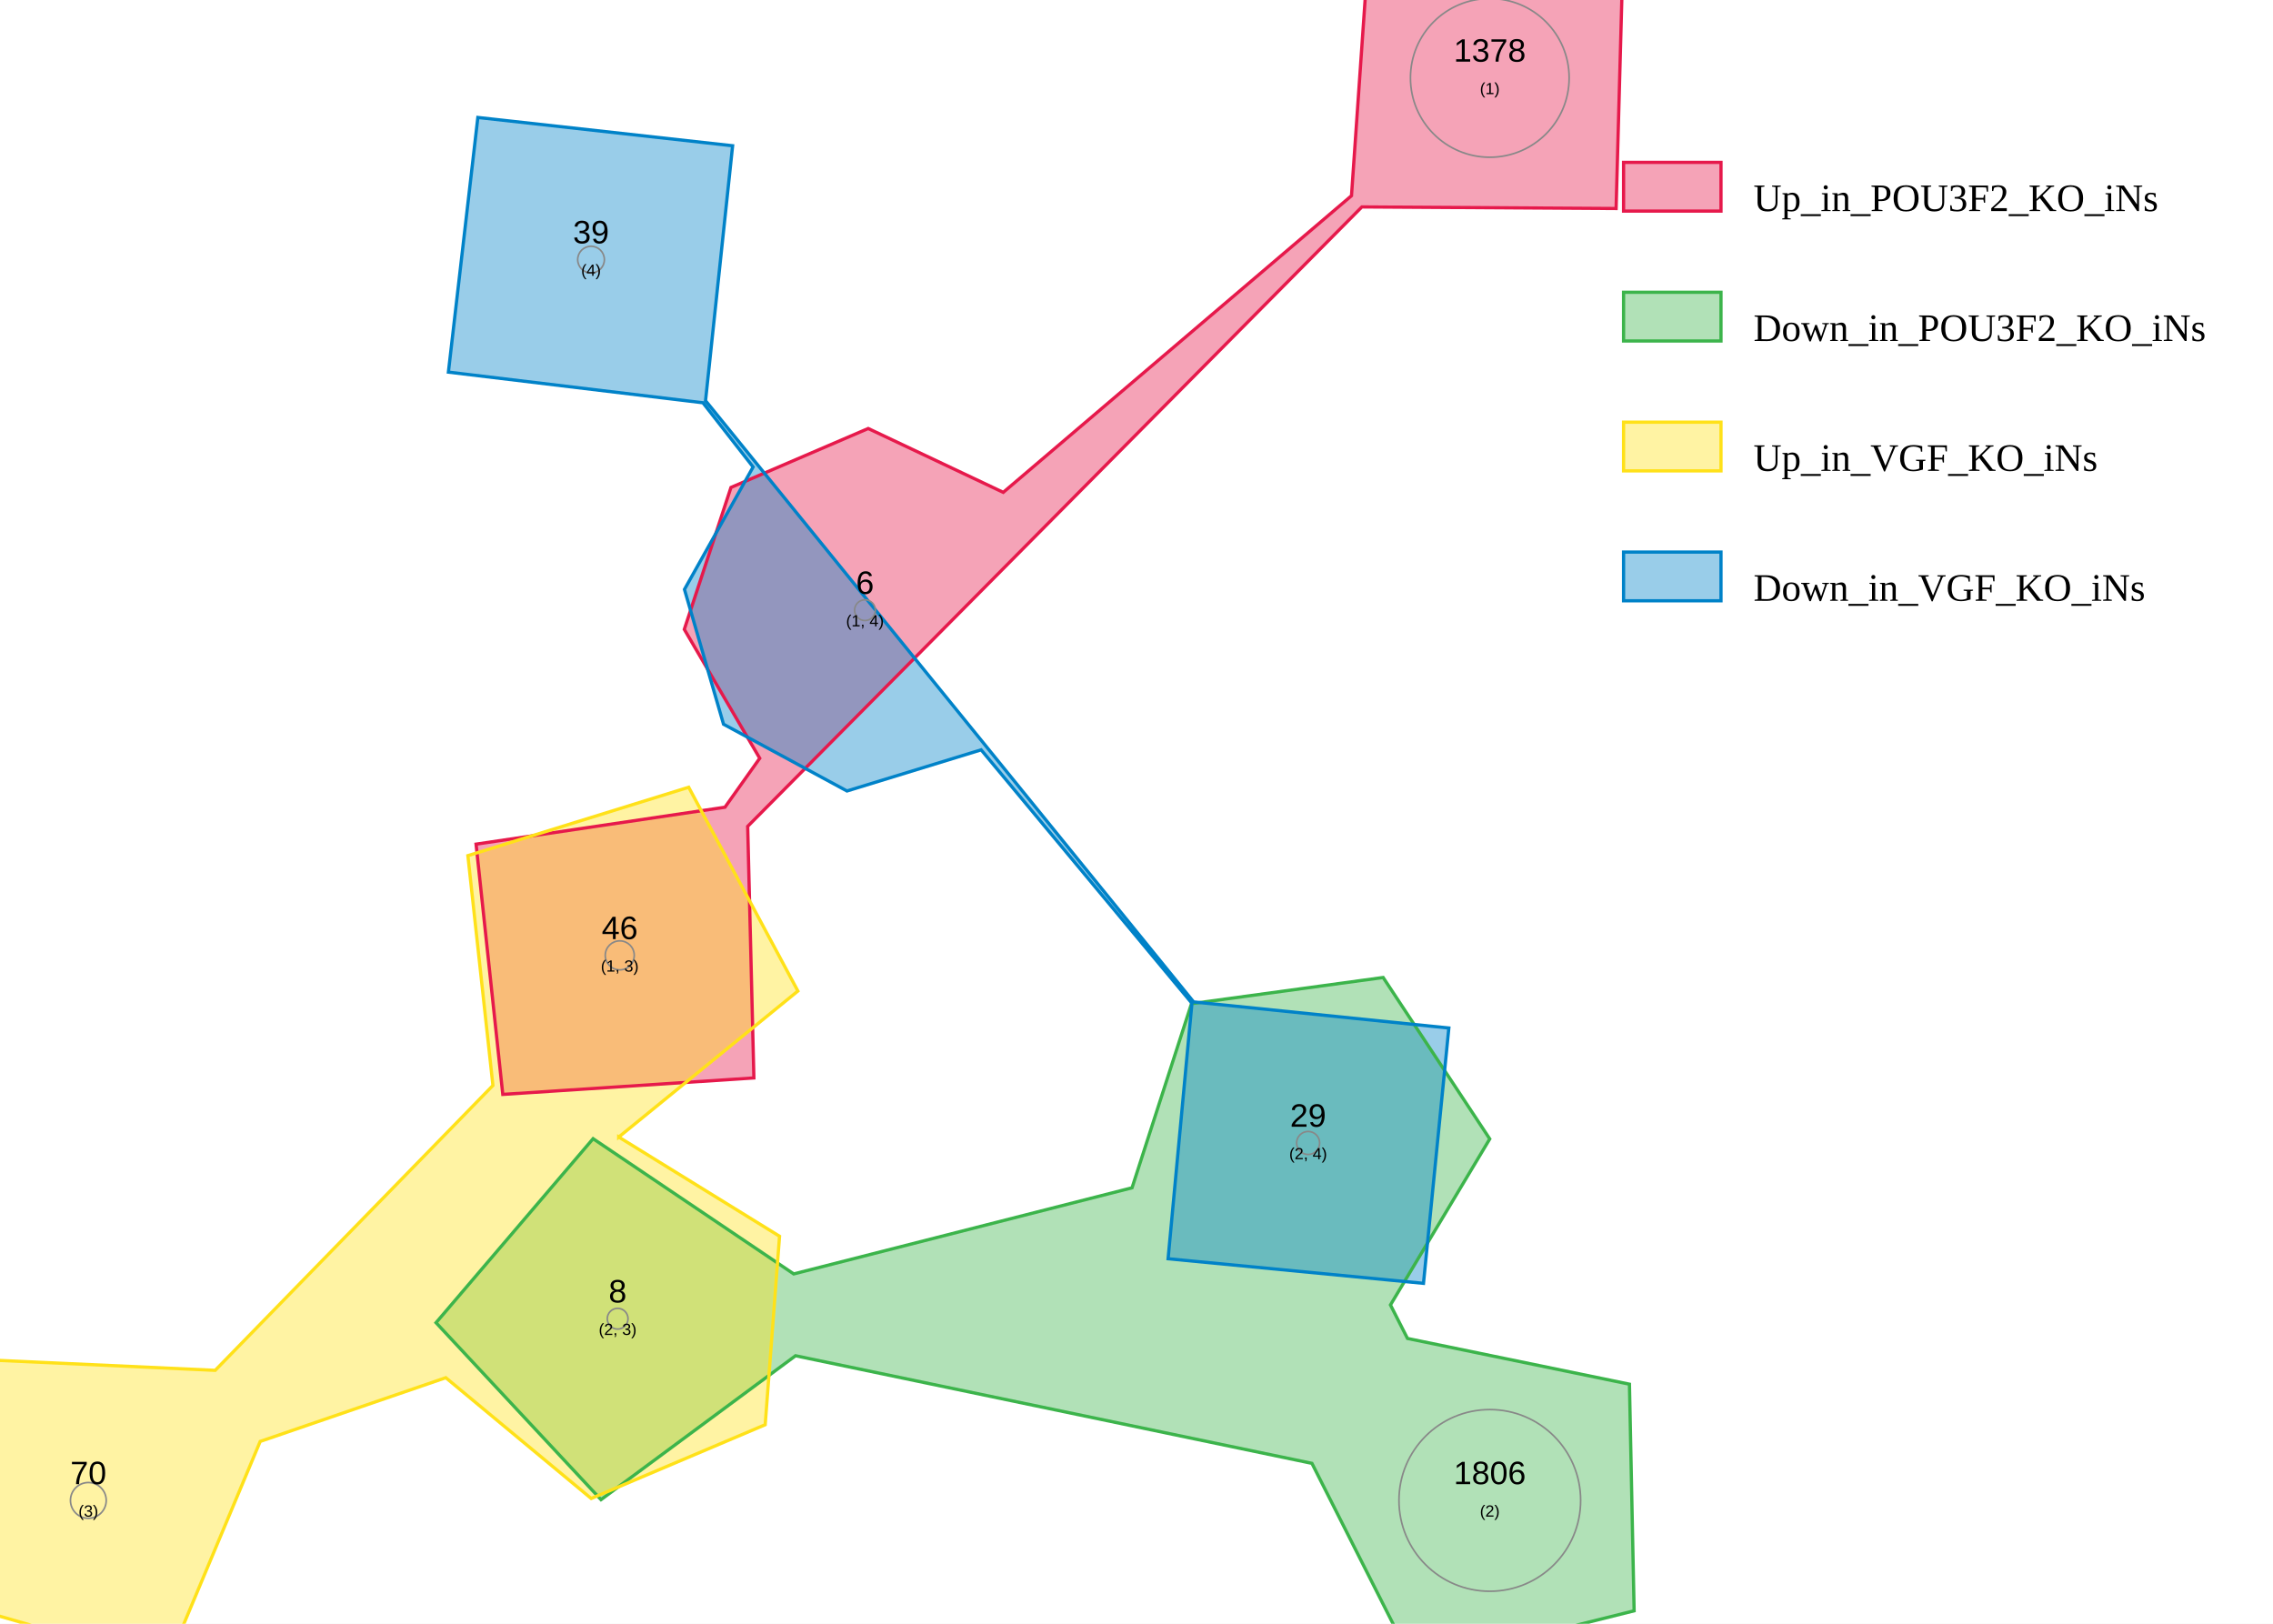
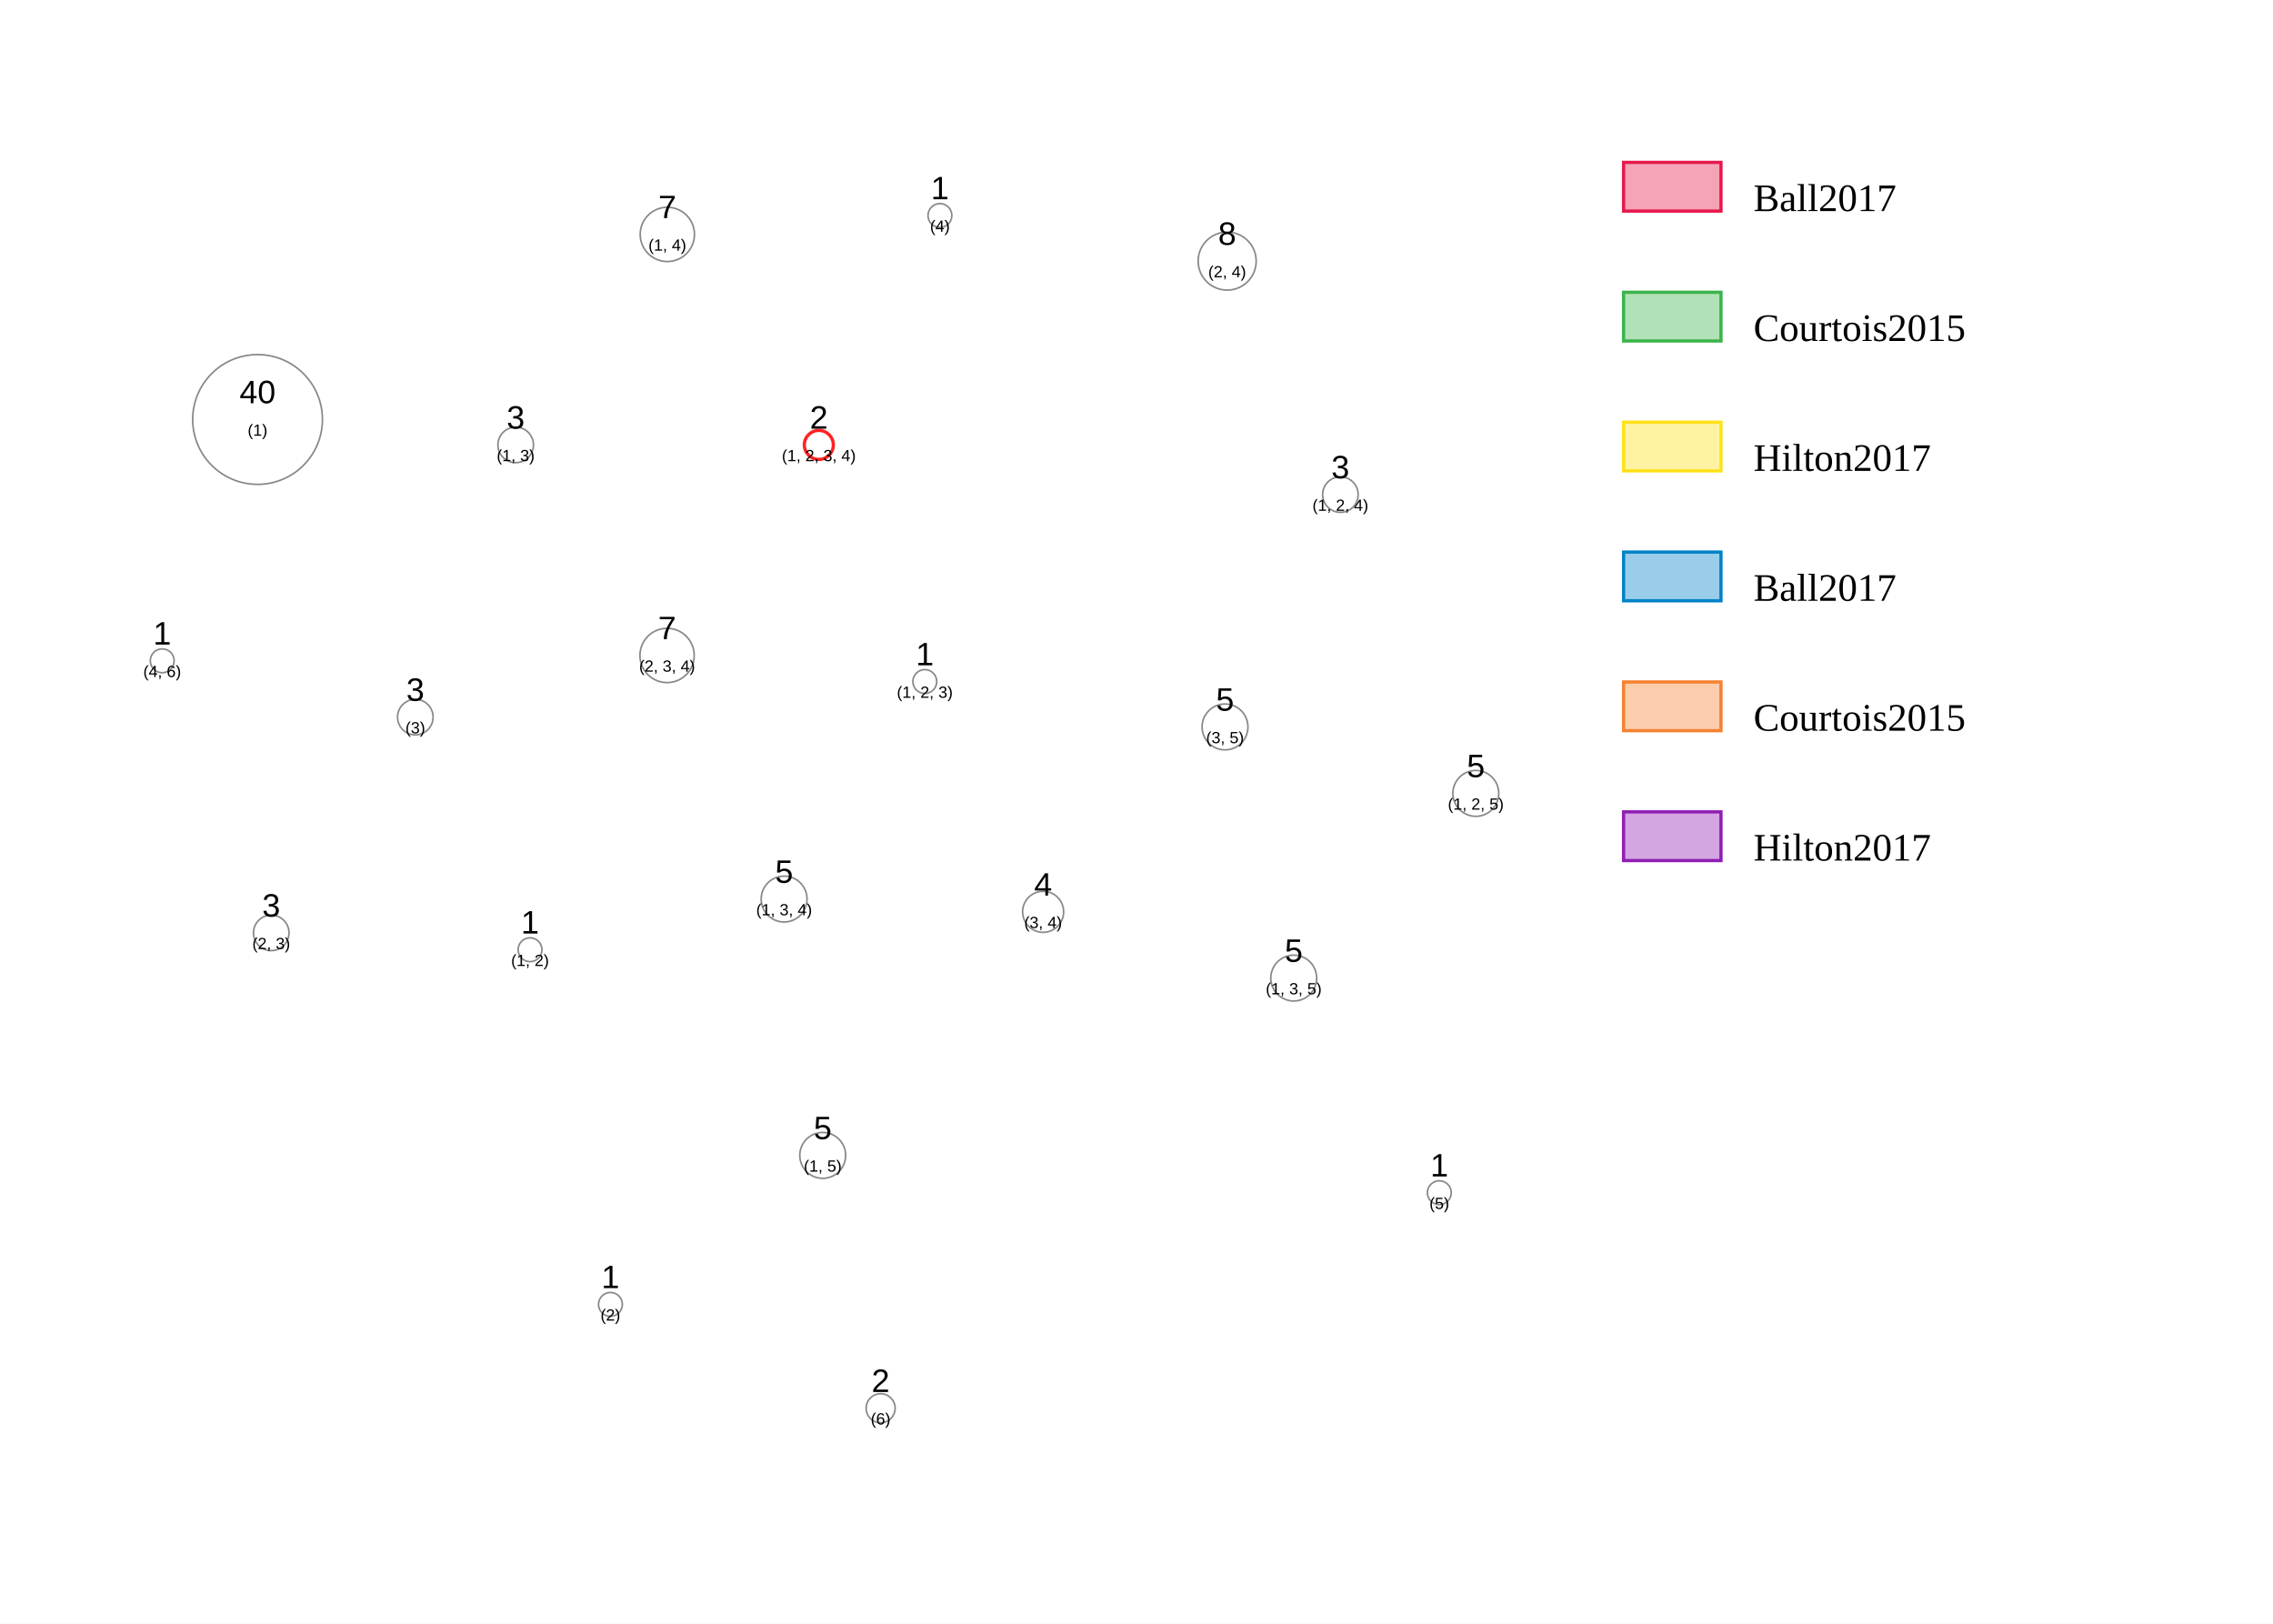
- <svg xmlns="http://www.w3.org/2000/svg" xmlns:xlink="http://www.w3.org/1999/xlink" width="700" height="500">
+ <svg xmlns="http://www.w3.org/2000/svg" width="700" height="500">
  <defs>
    <style type="text/css">
  .borderLine {
	   stroke: none;
	   fill-opacity: 0.4;
  }
  .outLine {
	   stroke-width: 1;
	   fill: none;
  }
  .circle {
	   stroke: #888888;
	   stroke-width: 0.5;
	   fill: none;
    pointer-events: all;
  }
  .spcircle {
	   stroke: #FF2222;
	   stroke-width: 1;
	   fill: none;
    pointer-events: all;
  }
  .tLabel {
	   font-family: Arial;
    pointer-events: none;
	   font-size: 14px;
	   text-anchor: middle;
	   alignment-baseline: central;
  }
  .nLabel {
	   font-family: Arial;
    pointer-events: none;
	   font-size: 10px;
	   text-anchor: middle;
	   alignment-baseline: central;
  }
  .belong {
	   font-family: Arial;
    pointer-events: none;
	   font-size: 5px;
	   text-anchor: middle;
	   alignment-baseline: central;
  }
  .p0{
    stroke: none;
    fill: #e6194b;
  }
  .q0{
    fill: none;
    stroke: #e6194b;
  }
  .p1{
    stroke: none;
    fill: #3cb44b;
  }
  .q1{
    fill: none;
    stroke: #3cb44b;
  }
  .p2{
    stroke: none;
    fill: #ffe119;
  }
  .q2{
    fill: none;
    stroke: #ffe119;
  }
  .p3{
    stroke: none;
    fill: #0082c8;
  }
  .q3{
    fill: none;
    stroke: #0082c8;
  }
+   .p4{
+     stroke: none;
+     fill: #f58231;
+   }
+   .q4{
+     fill: none;
+     stroke: #f58231;
+   }
+   .p5{
+     stroke: none;
+     fill: #911eb4;
+   }
+   .q5{
+     fill: none;
+     stroke: #911eb4;
+   }

</style>
-     <symbol id="bl0">
-       <path d="M 223.26 248.57 L 146.61 259.94 L 154.84 337.00 L 232.17 331.93 L 230.26 254.46 L 419.41 63.72 L 497.70 64.21 L 499.84 -14.05 L 421.64 -17.83 L 416.21 60.27 L 308.97 151.61 L 267.38 131.95 L 225.11 150.10 L 210.74 193.80 L 233.97 233.50 Z" />
-     </symbol>
-     <symbol id="bl1">
-       <path d="M 244.44 392.28 L 182.65 350.64 L 134.28 407.30 L 185.09 461.79 L 244.99 417.48 L 404.03 450.61 L 435.52 512.90 L 503.25 496.02 L 501.81 426.23 L 433.45 412.15 L 428.21 401.83 L 458.79 350.71 L 425.96 301.00 L 366.93 309.06 L 348.63 365.76 Z" />
-     </symbol>
-     <symbol id="bl2">
-       <path d="M 66.27 421.97 L -8.02 418.56 L -20.07 491.95 L 51.42 512.47 L 80.13 443.86 L 137.29 424.24 L 182.07 461.43 L 235.65 438.72 L 240.07 380.68 L 190.54 350.12 L 190.54 350.14 L 245.72 305.17 L 212.09 242.42 L 144.09 263.48 L 151.80 334.25 Z" />
-     </symbol>
-     <symbol id="bl3">
-       <path d="M 217.28 123.38 L 225.62 44.88 L 147.16 36.17 L 138.09 114.59 L 216.47 124.02 L 231.93 143.80 L 210.79 181.50 L 222.82 223.01 L 260.84 243.57 L 302.16 230.90 L 367.07 308.94 L 359.73 387.61 L 438.38 395.18 L 446.19 316.56 L 367.59 308.52 Z" />
-     </symbol>
  </defs>
  <rect width="700" height="500" style="fill:#fff;stroke-width:0" />
-   <use class="p0 borderLine" xlink:href="#bl0" />
-   <use class="p1 borderLine" xlink:href="#bl1" />
-   <use class="p2 borderLine" xlink:href="#bl2" />
-   <use class="p3 borderLine" xlink:href="#bl3" />
-   <use class="q0 outLine" xlink:href="#bl0" />
-   <use class="q1 outLine" xlink:href="#bl1" />
-   <use class="q2 outLine" xlink:href="#bl2" />
-   <use class="q3 outLine" xlink:href="#bl3" />
-   <circle class="circle" cx="458.805" cy="23.988" r="24.436" />
-   <text class="tLabel" x="458.80" y="3.99" />
-   <text class="nLabel" x="458.80" y="18.99">1378</text>
-   <text class="belong" x="458.80" y="28.99">(1)</text>
-   <circle class="circle" cx="458.805" cy="462.025" r="27.975" />
-   <text class="tLabel" x="458.80" y="442.02" />
-   <text class="nLabel" x="458.80" y="457.02">1806</text>
-   <text class="belong" x="458.80" y="467.02">(2)</text>
-   <circle class="circle" cx="190.214" cy="406.074" r="3.197" />
-   <text class="tLabel" x="190.21" y="386.07" />
-   <text class="nLabel" x="190.21" y="401.07">8</text>
-   <text class="belong" x="190.21" y="411.07">(2, 3)</text>
-   <circle class="circle" cx="402.854" cy="351.958" r="3.545" />
-   <text class="tLabel" x="402.85" y="331.96" />
-   <text class="nLabel" x="402.85" y="346.96">29</text>
-   <text class="belong" x="402.85" y="356.96">(2, 4)</text>
-   <circle class="circle" cx="27.207" cy="462.025" r="5.508" />
-   <text class="tLabel" x="27.21" y="442.02" />
-   <text class="nLabel" x="27.21" y="457.02">70</text>
-   <text class="belong" x="27.21" y="467.02">(3)</text>
-   <circle class="circle" cx="190.861" cy="294.186" r="4.465" />
-   <text class="tLabel" x="190.86" y="274.19" />
-   <text class="nLabel" x="190.86" y="289.19">46</text>
-   <text class="belong" x="190.86" y="299.19">(1, 3)</text>
-   <circle class="circle" cx="182.019" cy="79.938" r="4.111" />
-   <text class="tLabel" x="182.02" y="59.94" />
-   <text class="nLabel" x="182.02" y="74.94">39</text>
-   <text class="belong" x="182.02" y="84.94">(4)</text>
-   <circle class="circle" cx="266.376" cy="187.891" r="3.197" />
-   <text class="tLabel" x="266.38" y="167.89" />
-   <text class="nLabel" x="266.38" y="182.89">6</text>
-   <text class="belong" x="266.38" y="192.89">(1, 4)</text>
+   <circle class="circle" cx="79.319" cy="129.172" r="19.977" />
+   <text class="tLabel" x="79.32" y="109.17" />
+   <text class="nLabel" x="79.32" y="124.17">40</text>
+   <text class="belong" x="79.32" y="134.17">(1)</text>
+   <circle class="circle" cx="163.231" cy="292.457" r="3.673" />
+   <text class="tLabel" x="163.23" y="272.46" />
+   <text class="nLabel" x="163.23" y="287.46">1</text>
+   <text class="belong" x="163.23" y="297.46">(1, 2)</text>
+   <circle class="circle" cx="284.809" cy="209.868" r="3.673" />
+   <text class="tLabel" x="284.81" y="189.87" />
+   <text class="nLabel" x="284.81" y="204.87">1</text>
+   <text class="belong" x="284.81" y="214.87">(1, 2, 3)</text>
+   <circle class="spcircle" cx="252.17" cy="137.008" r="4.467" />
+   <text class="tLabel" x="252.17" y="117.01" />
+   <text class="nLabel" x="252.17" y="132.01">2</text>
+   <text class="belong" x="252.17" y="142.01">(1, 2, 3, 4)</text>
+   <circle class="circle" cx="187.994" cy="401.662" r="3.673" />
+   <text class="tLabel" x="187.99" y="381.66" />
+   <text class="nLabel" x="187.99" y="396.66">1</text>
+   <text class="belong" x="187.99" y="406.66">(2)</text>
+   <circle class="circle" cx="83.534" cy="287.261" r="5.471" />
+   <text class="tLabel" x="83.53" y="267.26" />
+   <text class="nLabel" x="83.53" y="282.26">3</text>
+   <text class="belong" x="83.53" y="292.26">(2, 3)</text>
+   <circle class="circle" cx="205.436" cy="201.834" r="8.357" />
+   <text class="tLabel" x="205.44" y="181.83" />
+   <text class="nLabel" x="205.44" y="196.83">7</text>
+   <text class="belong" x="205.44" y="206.83">(2, 3, 4)</text>
+   <circle class="circle" cx="377.922" cy="80.402" r="8.934" />
+   <text class="tLabel" x="377.92" y="60.40" />
+   <text class="nLabel" x="377.92" y="75.40">8</text>
+   <text class="belong" x="377.92" y="85.40">(2, 4)</text>
+   <circle class="circle" cx="127.904" cy="220.818" r="5.471" />
+   <text class="tLabel" x="127.90" y="200.82" />
+   <text class="nLabel" x="127.90" y="215.82">3</text>
+   <text class="belong" x="127.90" y="225.82">(3)</text>
+   <circle class="circle" cx="158.812" cy="136.998" r="5.471" />
+   <text class="tLabel" x="158.81" y="117.00" />
+   <text class="nLabel" x="158.81" y="132.00">3</text>
+   <text class="belong" x="158.81" y="142.00">(1, 3)</text>
+   <circle class="circle" cx="241.477" cy="276.848" r="7.063" />
+   <text class="tLabel" x="241.48" y="256.85" />
+   <text class="nLabel" x="241.48" y="271.85">5</text>
+   <text class="belong" x="241.48" y="281.85">(1, 3, 4)</text>
+   <circle class="circle" cx="321.242" cy="280.78" r="6.317" />
+   <text class="tLabel" x="321.24" y="260.78" />
+   <text class="nLabel" x="321.24" y="275.78">4</text>
+   <text class="belong" x="321.24" y="285.78">(3, 4)</text>
+   <circle class="circle" cx="377.26" cy="223.847" r="7.063" />
+   <text class="tLabel" x="377.26" y="203.85" />
+   <text class="nLabel" x="377.26" y="218.85">5</text>
+   <text class="belong" x="377.26" y="228.85">(3, 5)</text>
+   <circle class="circle" cx="398.422" cy="301.18" r="7.063" />
+   <text class="tLabel" x="398.42" y="281.18" />
+   <text class="nLabel" x="398.42" y="296.18">5</text>
+   <text class="belong" x="398.42" y="306.18">(1, 3, 5)</text>
+   <circle class="circle" cx="289.463" cy="66.362" r="3.673" />
+   <text class="tLabel" x="289.46" y="46.36" />
+   <text class="nLabel" x="289.46" y="61.36">1</text>
+   <text class="belong" x="289.46" y="71.36">(4)</text>
+   <circle class="circle" cx="205.513" cy="72.179" r="8.357" />
+   <text class="tLabel" x="205.51" y="52.18" />
+   <text class="nLabel" x="205.51" y="67.18">7</text>
+   <text class="belong" x="205.51" y="77.18">(1, 4)</text>
+   <circle class="circle" cx="412.792" cy="152.297" r="5.471" />
+   <text class="tLabel" x="412.79" y="132.30" />
+   <text class="nLabel" x="412.79" y="147.30">3</text>
+   <text class="belong" x="412.79" y="157.30">(1, 2, 4)</text>
+   <circle class="circle" cx="49.954" cy="203.48" r="3.673" />
+   <text class="tLabel" x="49.95" y="183.48" />
+   <text class="nLabel" x="49.95" y="198.48">1</text>
+   <text class="belong" x="49.95" y="208.48">(4, 6)</text>
+   <circle class="circle" cx="443.258" cy="367.272" r="3.673" />
+   <text class="tLabel" x="443.26" y="347.27" />
+   <text class="nLabel" x="443.26" y="362.27">1</text>
+   <text class="belong" x="443.26" y="372.27">(5)</text>
+   <circle class="circle" cx="253.37" cy="355.783" r="7.063" />
+   <text class="tLabel" x="253.37" y="335.78" />
+   <text class="nLabel" x="253.37" y="350.78">5</text>
+   <text class="belong" x="253.37" y="360.78">(1, 5)</text>
+   <circle class="circle" cx="454.496" cy="244.309" r="7.063" />
+   <text class="tLabel" x="454.50" y="224.31" />
+   <text class="nLabel" x="454.50" y="239.31">5</text>
+   <text class="belong" x="454.50" y="249.31">(1, 2, 5)</text>
+   <circle class="circle" cx="271.203" cy="433.638" r="4.467" />
+   <text class="tLabel" x="271.20" y="413.64" />
+   <text class="nLabel" x="271.20" y="428.64">2</text>
+   <text class="belong" x="271.20" y="438.64">(6)</text>
  <rect class="p0 borderLine" x="500.00" y="50.00" width="30.00" height="15.00" />
  <rect class="q0" x="500.00" y="50.00" width="30.00" height="15.00" />
-   <text class="legend" x="540.00" y="65.00">Up_in_POU3F2_KO_iNs</text>
+   <text class="legend" x="540.00" y="65.00">Ball2017</text>
  <rect class="p1 borderLine" x="500.00" y="90.00" width="30.00" height="15.00" />
  <rect class="q1" x="500.00" y="90.00" width="30.00" height="15.00" />
-   <text class="legend" x="540.00" y="105.00">Down_in_POU3F2_KO_iNs</text>
+   <text class="legend" x="540.00" y="105.00">Courtois2015</text>
  <rect class="p2 borderLine" x="500.00" y="130.00" width="30.00" height="15.00" />
  <rect class="q2" x="500.00" y="130.00" width="30.00" height="15.00" />
-   <text class="legend" x="540.00" y="145.00">Up_in_VGF_KO_iNs</text>
+   <text class="legend" x="540.00" y="145.00">Hilton2017</text>
  <rect class="p3 borderLine" x="500.00" y="170.00" width="30.00" height="15.00" />
  <rect class="q3" x="500.00" y="170.00" width="30.00" height="15.00" />
-   <text class="legend" x="540.00" y="185.00">Down_in_VGF_KO_iNs</text>
+   <text class="legend" x="540.00" y="185.00">Ball2017</text>
+   <rect class="p4 borderLine" x="500.00" y="210.00" width="30.00" height="15.00" />
+   <rect class="q4" x="500.00" y="210.00" width="30.00" height="15.00" />
+   <text class="legend" x="540.00" y="225.00">Courtois2015</text>
+   <rect class="p5 borderLine" x="500.00" y="250.00" width="30.00" height="15.00" />
+   <rect class="q5" x="500.00" y="250.00" width="30.00" height="15.00" />
+   <text class="legend" x="540.00" y="265.00">Hilton2017</text>
</svg>
